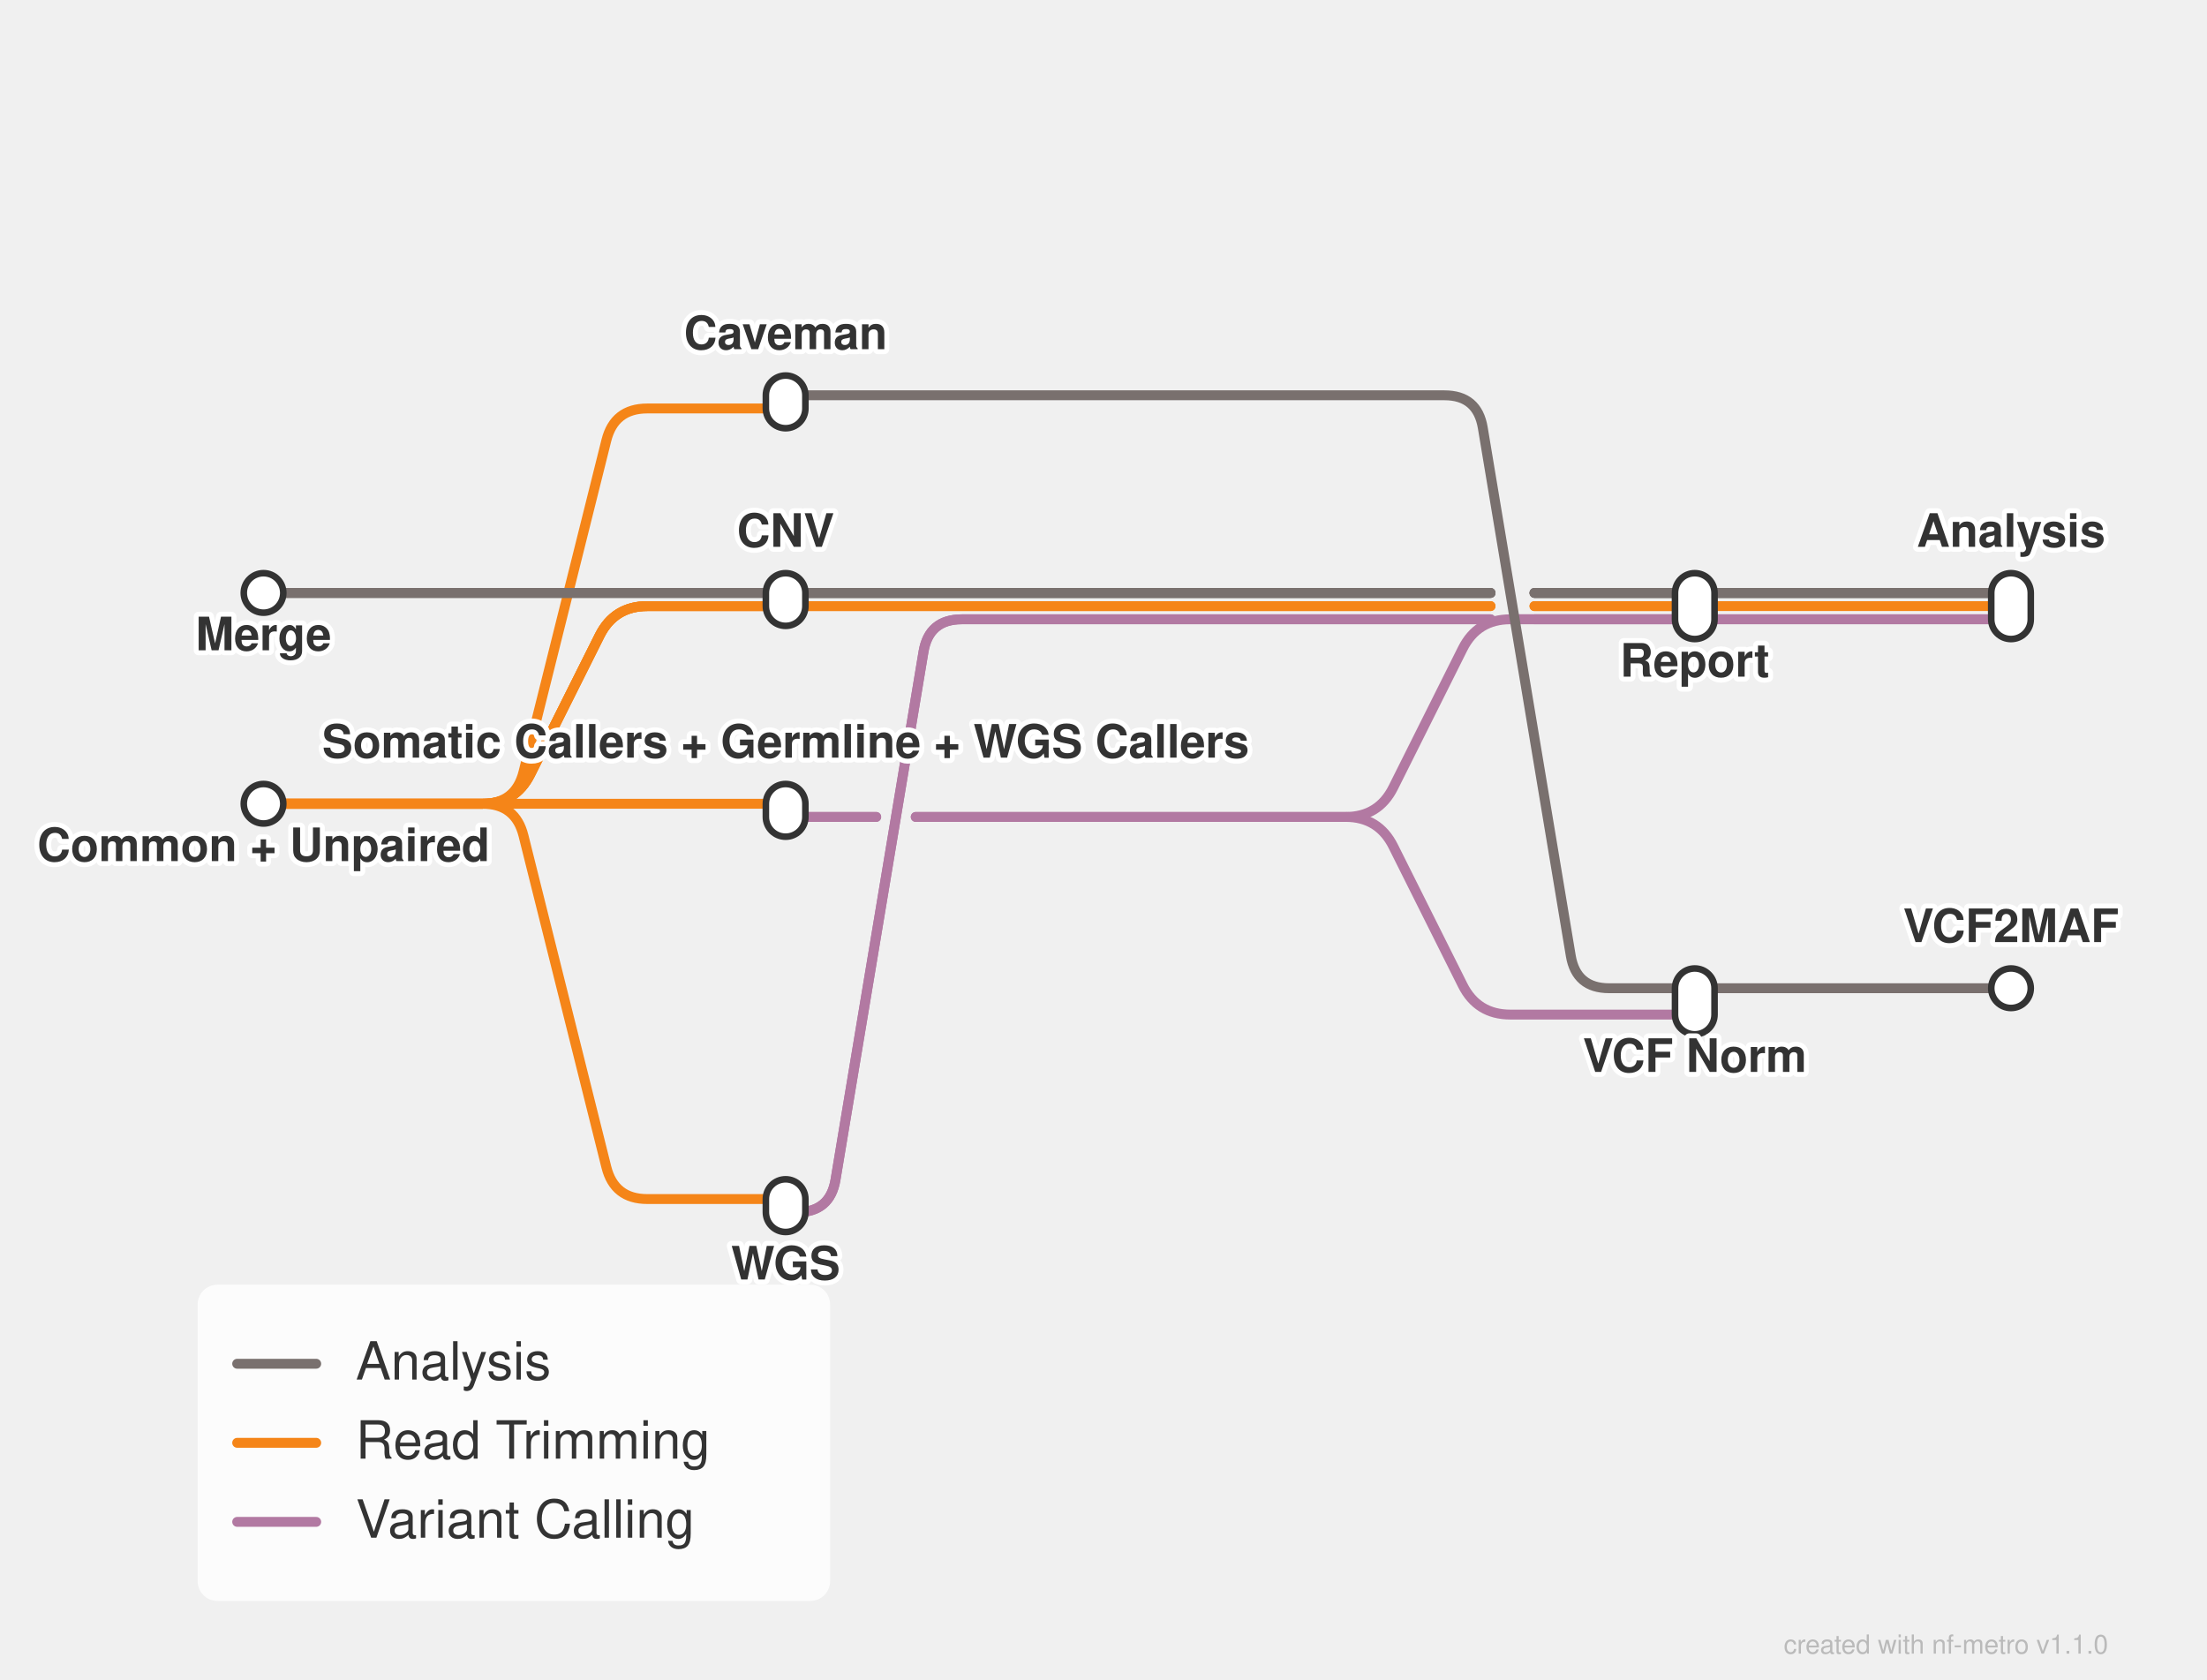
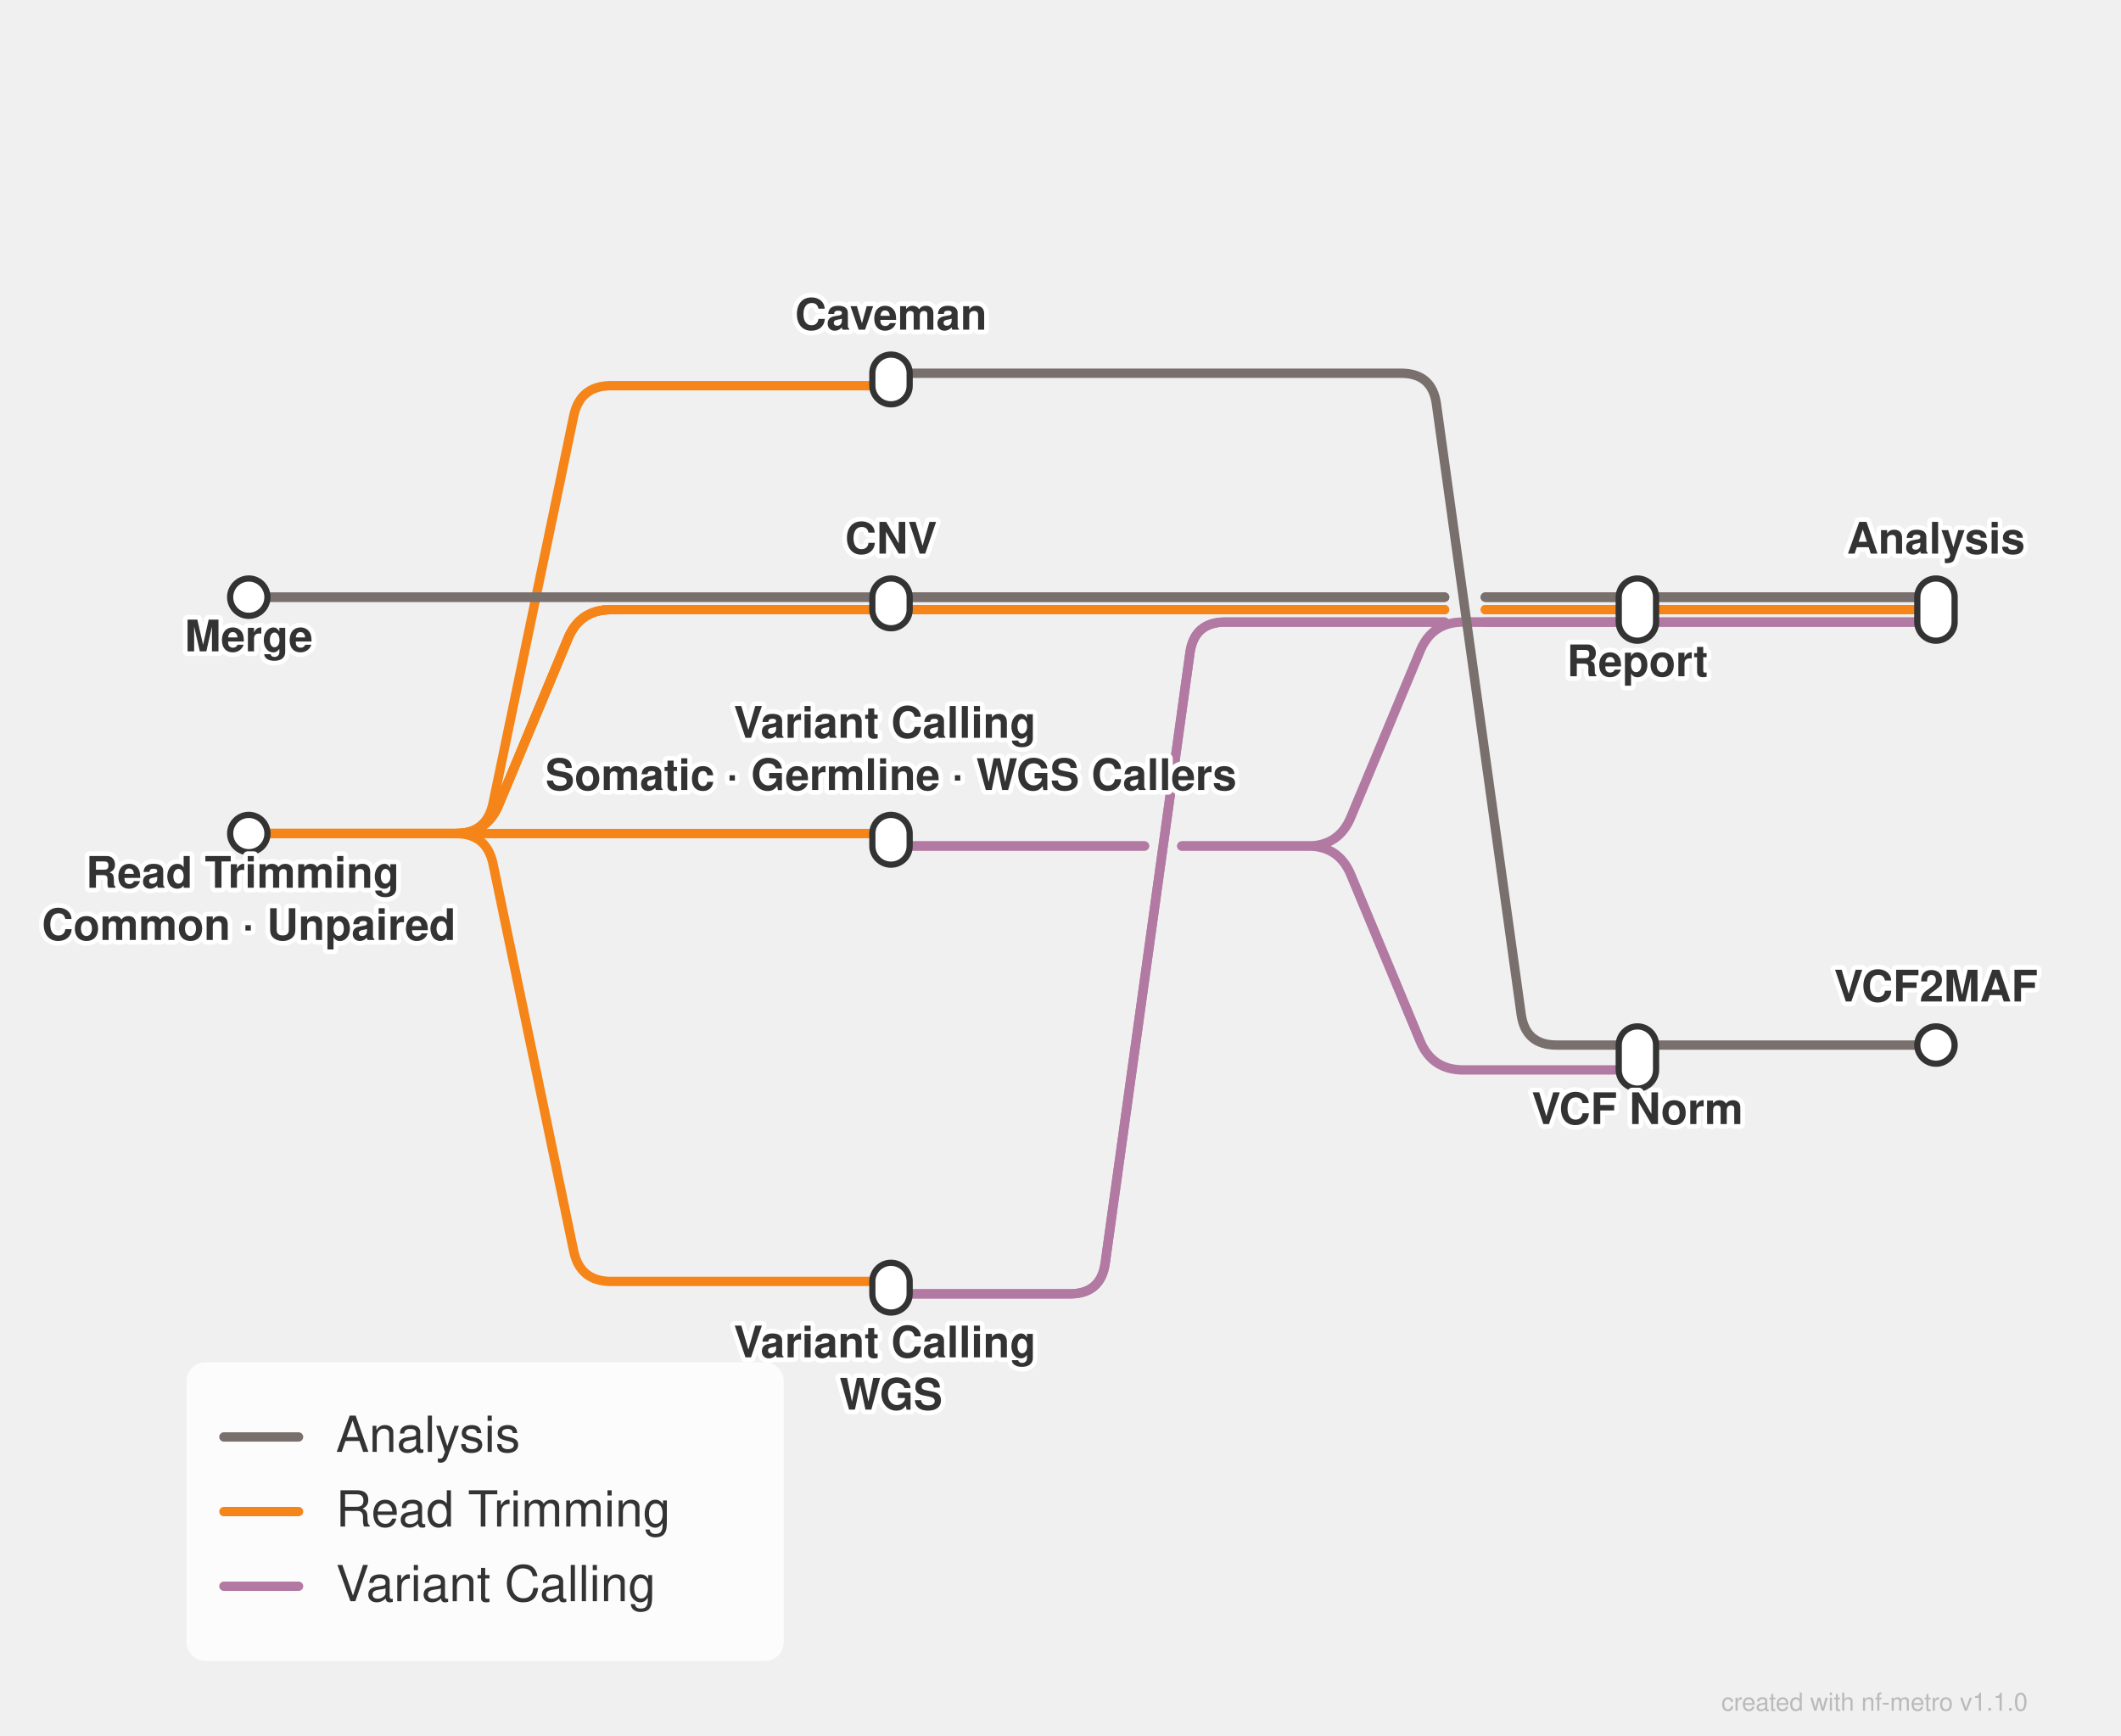
- <svg xmlns="http://www.w3.org/2000/svg" width="670" height="510" viewBox="0 0 670 510">
+ <svg xmlns="http://www.w3.org/2000/svg" width="682" height="558" viewBox="0 0 682 558">
  <defs>
</defs>
  <style>.nf-metro-title { fill: var(--nfm-map-title-color, #111111); }
.nf-metro-station-label { fill: var(--nfm-map-label-color, #333333); }
.nf-metro-section-box { fill: var(--nfm-map-section-fill, #ededed); stroke: var(--nfm-map-section-stroke, #e6e6e6); }
.nf-metro-section-label { fill: var(--nfm-map-section-label-color, #666666); }
.nf-metro-group-label { fill: var(--nfm-map-section-label-color, #666666); }
.nf-metro-group-underline { stroke: var(--nfm-map-section-label-color, #666666); }
.nf-metro-legend-bg { fill: var(--nfm-map-legend-bg, rgba(255, 255, 255, 0.8)); }
.nf-metro-legend-text { fill: var(--nfm-map-legend-text-color, #333333); }
.nf-metro-marker-stroke { stroke: var(--nfm-map-marker-stroke, #333333); }
.nf-metro-label-halo { fill: var(--nfm-map-bg, #ffffff); stroke: var(--nfm-map-bg, #ffffff); }</style>
  <style>@media (prefers-color-scheme: dark) {
    .nf-metro-section-label { fill: #d0d0d0; }
    .nf-metro-section-num-circle { fill: #777777; }
    .nf-metro-title { fill: #ffffff; }
}
</style>
-   <path d="M238.5,248.0 L266.0,248.0 M278.0,248.0 L408.5,248.0 Q418.5,248.0,422.972,256.944 L444.028,299.056 Q448.5,308.0,458.5,308.0 L514.5,308.0" stroke="#B279A2" stroke-width="3.0" fill="none" stroke-linecap="round" stroke-linejoin="round" class="metro-line-variant" data-line-id="variant" />
-   <path d="M238.5,248.0 L266.0,248.0 M278.0,248.0 L408.5,248.0 Q418.5,248.0,422.972,239.056 L444.028,196.944 Q448.5,188.0,458.5,188.0 L460.5,188.0 M465.833,188.0 L610.5,188.0" stroke="#B279A2" stroke-width="3.0" fill="none" stroke-linecap="round" stroke-linejoin="round" class="metro-line-variant" data-line-id="variant" />
-   <path d="M238.5,368.0 L242.0,368.0 Q252.0,368.0,253.644,358.136 L280.356,197.864 Q282.0,188.0,292.0,188.0 L452.5,188.0 M465.833,188.0 L460.5,188.0 M465.833,188.0 L514.5,188.0" stroke="#B279A2" stroke-width="3.0" fill="none" stroke-linecap="round" stroke-linejoin="round" class="metro-line-variant" data-line-id="variant" />
-   <path d="M238.5,368.0 L242.0,368.0 Q252.0,368.0,253.644,358.136 L280.356,197.864 Q282.0,188.0,292.0,188.0 L452.5,188.0 M465.833,188.0 L460.5,188.0 M465.833,188.0 L610.5,188.0" stroke="#B279A2" stroke-width="3.0" fill="none" stroke-linecap="round" stroke-linejoin="round" class="metro-line-variant" data-line-id="variant" />
-   <path d="M80.0,244.0 L146.5,244.0 Q156.5,244.0,160.972,235.056 L182.028,192.944 Q186.5,184.0,196.5,184.0 L452.5,184.0 M465.833,184.0 L514.5,184.0" stroke="#F58518" stroke-width="3.0" fill="none" stroke-linecap="round" stroke-linejoin="round" class="metro-line-trim" data-line-id="trim" />
-   <path d="M80.0,244.0 L238.5,244.0" stroke="#F58518" stroke-width="3.0" stroke-linecap="round" class="metro-line-trim" data-line-id="trim" />
-   <path d="M80.0,244.0 L146.5,244.0 Q156.5,244.0,158.925,234.299 L184.075,133.701 Q186.5,124.0,196.5,124.0 L238.5,124.0" stroke="#F58518" stroke-width="3.0" fill="none" stroke-linecap="round" stroke-linejoin="round" class="metro-line-trim" data-line-id="trim" />
-   <path d="M80.0,244.0 L146.5,244.0 Q156.5,244.0,160.972,235.056 L182.028,192.944 Q186.5,184.0,196.5,184.0 L238.5,184.0" stroke="#F58518" stroke-width="3.0" fill="none" stroke-linecap="round" stroke-linejoin="round" class="metro-line-trim" data-line-id="trim" />
-   <path d="M80.0,244.0 L146.5,244.0 Q156.5,244.0,158.925,253.701 L184.075,354.299 Q186.5,364.0,196.5,364.0 L238.5,364.0" stroke="#F58518" stroke-width="3.0" fill="none" stroke-linecap="round" stroke-linejoin="round" class="metro-line-trim" data-line-id="trim" />
-   <path d="M80.0,244.0 L146.5,244.0 Q156.5,244.0,160.972,235.056 L182.028,192.944 Q186.5,184.0,196.5,184.0 L452.5,184.0 M465.833,184.0 L610.5,184.0" stroke="#F58518" stroke-width="3.0" fill="none" stroke-linecap="round" stroke-linejoin="round" class="metro-line-trim" data-line-id="trim" />
-   <path d="M238.5,120.0 L438.5,120.0 Q448.5,120.0,450.144,129.864 L476.856,290.136 Q478.5,300.0,488.5,300.0 L514.5,300.0" stroke="#79706E" stroke-width="3.0" fill="none" stroke-linecap="round" stroke-linejoin="round" class="metro-line-generic" data-line-id="generic" />
-   <path d="M514.5,300.0 L610.5,300.0" stroke="#79706E" stroke-width="3.0" stroke-linecap="round" class="metro-line-generic" data-line-id="generic" />
-   <path d="M80.0,180.0 L452.5,180.0 M465.833,180.0 L610.5,180.0" stroke="#79706E" stroke-width="3.0" fill="none" stroke-linecap="round" stroke-linejoin="round" class="metro-line-generic" data-line-id="generic" />
-   <path d="M80.0,180.0 L452.5,180.0 M465.833,180.0 L514.5,180.0" stroke="#79706E" stroke-width="3.0" fill="none" stroke-linecap="round" stroke-linejoin="round" class="metro-line-generic" data-line-id="generic" />
-   <path d="M238.5,180.0 L452.5,180.0 M465.833,180.0 L610.5,180.0" stroke="#79706E" stroke-width="3.0" fill="none" stroke-linecap="round" stroke-linejoin="round" class="metro-line-generic" data-line-id="generic" />
-   <path d="M514.5,180.0 L610.5,180.0" stroke="#79706E" stroke-width="3.0" stroke-linecap="round" class="metro-line-generic" data-line-id="generic" />
-   <g class="nf-metro-station-group" data-node-id="s_00_common_70_unpaired" data-node-cx="80.0" data-node-cy="244.0" data-node-r="6.0" data-node-groups="trim" data-node-w="12.0" data-node-h="12.0" data-node-rx="6.0">
-     <rect x="74.0" y="238.0" width="12.0" height="12.0" rx="6.0" ry="6.0" fill="#ffffff" stroke="#333333" stroke-width="2.0" class="nf-metro-station" data-station-id="s_00_common_70_unpaired" data-station-lines="trim" data-station-label="Common + Unpaired" />
+   <path d="M286.5,272.0 L368.0,272.0 M380.0,272.0 L420.5,272.0 Q430.5,272.0,434.346,281.231 L456.654,334.769 Q460.5,344.0,470.5,344.0 L526.5,344.0" stroke="#B279A2" stroke-width="3.0" fill="none" stroke-linecap="round" stroke-linejoin="round" class="metro-line-variant" data-line-id="variant" />
+   <path d="M286.5,272.0 L368.0,272.0 M380.0,272.0 L420.5,272.0 Q430.5,272.0,434.346,262.769 L456.654,209.231 Q460.5,200.0,470.5,200.0 L472.5,200.0 M477.611,200.0 L622.5,200.0" stroke="#B279A2" stroke-width="3.0" fill="none" stroke-linecap="round" stroke-linejoin="round" class="metro-line-variant" data-line-id="variant" />
+   <path d="M286.5,416.0 L344.0,416.0 Q354.0,416.0,355.376,406.095 L382.624,209.905 Q384.0,200.0,394.0,200.0 L464.5,200.0 M477.611,200.0 L472.5,200.0 M477.611,200.0 L526.5,200.0" stroke="#B279A2" stroke-width="3.0" fill="none" stroke-linecap="round" stroke-linejoin="round" class="metro-line-variant" data-line-id="variant" />
+   <path d="M286.5,416.0 L344.0,416.0 Q354.0,416.0,355.376,406.095 L382.624,209.905 Q384.0,200.0,394.0,200.0 L464.5,200.0 M477.611,200.0 L472.5,200.0 M477.611,200.0 L622.5,200.0" stroke="#B279A2" stroke-width="3.0" fill="none" stroke-linecap="round" stroke-linejoin="round" class="metro-line-variant" data-line-id="variant" />
+   <path d="M80.0,268.0 L146.5,268.0 Q156.5,268.0,160.346,258.769 L182.654,205.231 Q186.5,196.0,196.5,196.0 L464.5,196.0 M477.611,196.0 L526.5,196.0" stroke="#F58518" stroke-width="3.0" fill="none" stroke-linecap="round" stroke-linejoin="round" class="metro-line-trim" data-line-id="trim" />
+   <path d="M80.0,268.0 L286.5,268.0" stroke="#F58518" stroke-width="3.0" stroke-linecap="round" class="metro-line-trim" data-line-id="trim" />
+   <path d="M80.0,268.0 L146.5,268.0 Q156.5,268.0,158.54,258.21 L184.46,133.79 Q186.5,124.0,196.5,124.0 L286.5,124.0" stroke="#F58518" stroke-width="3.0" fill="none" stroke-linecap="round" stroke-linejoin="round" class="metro-line-trim" data-line-id="trim" />
+   <path d="M80.0,268.0 L146.5,268.0 Q156.5,268.0,160.346,258.769 L182.654,205.231 Q186.5,196.0,196.5,196.0 L286.5,196.0" stroke="#F58518" stroke-width="3.0" fill="none" stroke-linecap="round" stroke-linejoin="round" class="metro-line-trim" data-line-id="trim" />
+   <path d="M80.0,268.0 L146.5,268.0 Q156.5,268.0,158.54,277.79 L184.46,402.21 Q186.5,412.0,196.5,412.0 L286.5,412.0" stroke="#F58518" stroke-width="3.0" fill="none" stroke-linecap="round" stroke-linejoin="round" class="metro-line-trim" data-line-id="trim" />
+   <path d="M80.0,268.0 L146.5,268.0 Q156.5,268.0,160.346,258.769 L182.654,205.231 Q186.5,196.0,196.5,196.0 L464.5,196.0 M477.611,196.0 L622.5,196.0" stroke="#F58518" stroke-width="3.0" fill="none" stroke-linecap="round" stroke-linejoin="round" class="metro-line-trim" data-line-id="trim" />
+   <path d="M286.5,120.0 L450.5,120.0 Q460.5,120.0,461.876,129.905 L489.124,326.095 Q490.5,336.0,500.5,336.0 L526.5,336.0" stroke="#79706E" stroke-width="3.0" fill="none" stroke-linecap="round" stroke-linejoin="round" class="metro-line-generic" data-line-id="generic" />
+   <path d="M526.5,336.0 L622.5,336.0" stroke="#79706E" stroke-width="3.0" stroke-linecap="round" class="metro-line-generic" data-line-id="generic" />
+   <path d="M80.0,192.0 L464.5,192.0 M477.611,192.0 L622.5,192.0" stroke="#79706E" stroke-width="3.0" fill="none" stroke-linecap="round" stroke-linejoin="round" class="metro-line-generic" data-line-id="generic" />
+   <path d="M80.0,192.0 L464.5,192.0 M477.611,192.0 L526.5,192.0" stroke="#79706E" stroke-width="3.0" fill="none" stroke-linecap="round" stroke-linejoin="round" class="metro-line-generic" data-line-id="generic" />
+   <path d="M286.5,192.0 L464.5,192.0 M477.611,192.0 L622.5,192.0" stroke="#79706E" stroke-width="3.0" fill="none" stroke-linecap="round" stroke-linejoin="round" class="metro-line-generic" data-line-id="generic" />
+   <path d="M526.5,192.0 L622.5,192.0" stroke="#79706E" stroke-width="3.0" stroke-linecap="round" class="metro-line-generic" data-line-id="generic" />
+   <g class="nf-metro-station-group" data-node-id="s_00_common_70_unpaired" data-node-cx="80.0" data-node-cy="268.0" data-node-r="6.0" data-node-groups="trim" data-node-w="12.0" data-node-h="12.0" data-node-rx="6.0">
+     <rect x="74.0" y="262.0" width="12.0" height="12.0" rx="6.0" ry="6.0" fill="#ffffff" stroke="#333333" stroke-width="2.0" class="nf-metro-station" data-station-id="s_00_common_70_unpaired" data-station-lines="trim" data-station-label="Read Trimming Common · Unpaired" />
  </g>
-   <g class="nf-metro-station-group" data-node-id="s_10_somatic_callers_20_germline_91_wgs_callers" data-node-cx="238.5" data-node-cy="246.0" data-node-r="6.0" data-node-groups="trim,variant" data-node-w="12.0" data-node-h="16.0" data-node-rx="6.0">
-     <rect x="232.5" y="238.0" width="12.0" height="16.0" rx="6.0" ry="6.0" fill="#ffffff" stroke="#333333" stroke-width="2.0" class="nf-metro-station" data-station-id="s_10_somatic_callers_20_germline_91_wgs_callers" data-station-lines="trim,variant" data-station-label="Somatic Callers + Germline + WGS Callers" />
+   <g class="nf-metro-station-group" data-node-id="s_10_somatic_callers_20_germline_91_wgs_callers" data-node-cx="286.5" data-node-cy="270.0" data-node-r="6.0" data-node-groups="trim,variant" data-node-w="12.0" data-node-h="16.0" data-node-rx="6.0">
+     <rect x="280.5" y="262.0" width="12.0" height="16.0" rx="6.0" ry="6.0" fill="#ffffff" stroke="#333333" stroke-width="2.0" class="nf-metro-station" data-station-id="s_10_somatic_callers_20_germline_91_wgs_callers" data-station-lines="trim,variant" data-station-label="Variant Calling Somatic · Germline · WGS Callers" />
  </g>
-   <g class="nf-metro-station-group" data-node-id="s_21_caveman" data-node-cx="238.5" data-node-cy="122.0" data-node-r="6.0" data-node-groups="generic,trim" data-node-w="12.0" data-node-h="16.0" data-node-rx="6.0">
-     <rect x="232.5" y="114.0" width="12.0" height="16.0" rx="6.0" ry="6.0" fill="#ffffff" stroke="#333333" stroke-width="2.0" class="nf-metro-station" data-station-id="s_21_caveman" data-station-lines="generic,trim" data-station-label="Caveman" />
+   <g class="nf-metro-station-group" data-node-id="s_21_caveman" data-node-cx="286.5" data-node-cy="122.0" data-node-r="6.0" data-node-groups="generic,trim" data-node-w="12.0" data-node-h="16.0" data-node-rx="6.0">
+     <rect x="280.5" y="114.0" width="12.0" height="16.0" rx="6.0" ry="6.0" fill="#ffffff" stroke="#333333" stroke-width="2.0" class="nf-metro-station" data-station-id="s_21_caveman" data-station-lines="generic,trim" data-station-label="Caveman" />
  </g>
-   <g class="nf-metro-station-group" data-node-id="s_30_vcf_norm" data-node-cx="514.5" data-node-cy="304.0" data-node-r="6.0" data-node-groups="generic,variant" data-node-w="12.0" data-node-h="20.0" data-node-rx="6.0">
-     <rect x="508.5" y="294.0" width="12.0" height="20.0" rx="6.0" ry="6.0" fill="#ffffff" stroke="#333333" stroke-width="2.0" class="nf-metro-station" data-station-id="s_30_vcf_norm" data-station-lines="generic,variant" data-station-label="VCF Norm" />
+   <g class="nf-metro-station-group" data-node-id="s_30_vcf_norm" data-node-cx="526.5" data-node-cy="340.0" data-node-r="6.0" data-node-groups="generic,variant" data-node-w="12.0" data-node-h="20.0" data-node-rx="6.0">
+     <rect x="520.5" y="330.0" width="12.0" height="20.0" rx="6.0" ry="6.0" fill="#ffffff" stroke="#333333" stroke-width="2.0" class="nf-metro-station" data-station-id="s_30_vcf_norm" data-station-lines="generic,variant" data-station-label="VCF Norm" />
  </g>
-   <g class="nf-metro-station-group" data-node-id="s_40_vcf2maf" data-node-cx="610.5" data-node-cy="300.0" data-node-r="6.0" data-node-groups="generic" data-node-w="12.0" data-node-h="12.0" data-node-rx="6.0">
-     <rect x="604.5" y="294.0" width="12.0" height="12.0" rx="6.0" ry="6.0" fill="#ffffff" stroke="#333333" stroke-width="2.0" class="nf-metro-station" data-station-id="s_40_vcf2maf" data-station-lines="generic" data-station-label="VCF2MAF" />
+   <g class="nf-metro-station-group" data-node-id="s_40_vcf2maf" data-node-cx="622.5" data-node-cy="336.0" data-node-r="6.0" data-node-groups="generic" data-node-w="12.0" data-node-h="12.0" data-node-rx="6.0">
+     <rect x="616.5" y="330.0" width="12.0" height="12.0" rx="6.0" ry="6.0" fill="#ffffff" stroke="#333333" stroke-width="2.0" class="nf-metro-station" data-station-id="s_40_vcf2maf" data-station-lines="generic" data-station-label="VCF2MAF" />
  </g>
-   <g class="nf-metro-station-group" data-node-id="s_50_merge" data-node-cx="80.0" data-node-cy="180.0" data-node-r="6.0" data-node-groups="generic" data-node-w="12.0" data-node-h="12.0" data-node-rx="6.0">
-     <rect x="74.0" y="174.0" width="12.0" height="12.0" rx="6.0" ry="6.0" fill="#ffffff" stroke="#333333" stroke-width="2.0" class="nf-metro-station" data-station-id="s_50_merge" data-station-lines="generic" data-station-label="Merge" />
+   <g class="nf-metro-station-group" data-node-id="s_50_merge" data-node-cx="80.0" data-node-cy="192.0" data-node-r="6.0" data-node-groups="generic" data-node-w="12.0" data-node-h="12.0" data-node-rx="6.0">
+     <rect x="74.0" y="186.0" width="12.0" height="12.0" rx="6.0" ry="6.0" fill="#ffffff" stroke="#333333" stroke-width="2.0" class="nf-metro-station" data-station-id="s_50_merge" data-station-lines="generic" data-station-label="Merge" />
  </g>
-   <g class="nf-metro-station-group" data-node-id="s_80_cnv" data-node-cx="238.5" data-node-cy="182.0" data-node-r="6.0" data-node-groups="generic,trim" data-node-w="12.0" data-node-h="16.0" data-node-rx="6.0">
-     <rect x="232.5" y="174.0" width="12.0" height="16.0" rx="6.0" ry="6.0" fill="#ffffff" stroke="#333333" stroke-width="2.0" class="nf-metro-station" data-station-id="s_80_cnv" data-station-lines="generic,trim" data-station-label="CNV" />
+   <g class="nf-metro-station-group" data-node-id="s_80_cnv" data-node-cx="286.5" data-node-cy="194.0" data-node-r="6.0" data-node-groups="generic,trim" data-node-w="12.0" data-node-h="16.0" data-node-rx="6.0">
+     <rect x="280.5" y="186.0" width="12.0" height="16.0" rx="6.0" ry="6.0" fill="#ffffff" stroke="#333333" stroke-width="2.0" class="nf-metro-station" data-station-id="s_80_cnv" data-station-lines="generic,trim" data-station-label="CNV" />
  </g>
-   <g class="nf-metro-station-group" data-node-id="s_90_wgs" data-node-cx="238.5" data-node-cy="366.0" data-node-r="6.0" data-node-groups="trim,variant" data-node-w="12.0" data-node-h="16.0" data-node-rx="6.0">
-     <rect x="232.5" y="358.0" width="12.0" height="16.0" rx="6.0" ry="6.0" fill="#ffffff" stroke="#333333" stroke-width="2.0" class="nf-metro-station" data-station-id="s_90_wgs" data-station-lines="trim,variant" data-station-label="WGS" />
+   <g class="nf-metro-station-group" data-node-id="s_90_wgs" data-node-cx="286.5" data-node-cy="414.0" data-node-r="6.0" data-node-groups="trim,variant" data-node-w="12.0" data-node-h="16.0" data-node-rx="6.0">
+     <rect x="280.5" y="406.0" width="12.0" height="16.0" rx="6.0" ry="6.0" fill="#ffffff" stroke="#333333" stroke-width="2.0" class="nf-metro-station" data-station-id="s_90_wgs" data-station-lines="trim,variant" data-station-label="Variant Calling WGS" />
  </g>
-   <g class="nf-metro-station-group" data-node-id="s_60_report" data-node-cx="514.5" data-node-cy="184.0" data-node-r="6.0" data-node-groups="generic,trim,variant" data-node-w="12.0" data-node-h="20.0" data-node-rx="6.0">
-     <rect x="508.5" y="174.0" width="12.0" height="20.0" rx="6.0" ry="6.0" fill="#ffffff" stroke="#333333" stroke-width="2.0" class="nf-metro-station" data-station-id="s_60_report" data-station-lines="generic,trim,variant" data-station-label="Report" />
+   <g class="nf-metro-station-group" data-node-id="s_60_report" data-node-cx="526.5" data-node-cy="196.0" data-node-r="6.0" data-node-groups="generic,trim,variant" data-node-w="12.0" data-node-h="20.0" data-node-rx="6.0">
+     <rect x="520.5" y="186.0" width="12.0" height="20.0" rx="6.0" ry="6.0" fill="#ffffff" stroke="#333333" stroke-width="2.0" class="nf-metro-station" data-station-id="s_60_report" data-station-lines="generic,trim,variant" data-station-label="Report" />
  </g>
-   <g class="nf-metro-station-group" data-node-id="generic" data-node-cx="610.5" data-node-cy="184.0" data-node-r="6.0" data-node-groups="generic,trim,variant" data-node-w="12.0" data-node-h="20.0" data-node-rx="6.0">
-     <rect x="604.5" y="174.0" width="12.0" height="20.0" rx="6.0" ry="6.0" fill="#ffffff" stroke="#333333" stroke-width="2.0" class="nf-metro-station" data-station-id="generic" data-station-lines="generic,trim,variant" data-station-label="Analysis" />
+   <g class="nf-metro-station-group" data-node-id="generic" data-node-cx="622.5" data-node-cy="196.0" data-node-r="6.0" data-node-groups="generic,trim,variant" data-node-w="12.0" data-node-h="20.0" data-node-rx="6.0">
+     <rect x="616.5" y="186.0" width="12.0" height="20.0" rx="6.0" ry="6.0" fill="#ffffff" stroke="#333333" stroke-width="2.0" class="nf-metro-station" data-station-id="generic" data-station-lines="generic,trim,variant" data-station-label="Analysis" />
  </g>
-   <text x="80.0" y="191.0" font-size="14.0" fill="#ffffff" stroke="#ffffff" stroke-width="3.0" stroke-linejoin="round" font-family="'Helvetica Neue', Helvetica, Arial, sans-serif" font-weight="bold" aria-hidden="true" class="nf-metro-label-halo" text-anchor="middle" dominant-baseline="hanging">Merge</text>
-   <text x="80.0" y="191.0" font-size="14.0" fill="#333333" font-family="'Helvetica Neue', Helvetica, Arial, sans-serif" font-weight="bold" text-anchor="middle" dominant-baseline="hanging" data-station-id="s_50_merge" class="nf-metro-station-label">Merge</text>
-   <text x="80.0" y="255.0" font-size="14.0" fill="#ffffff" stroke="#ffffff" stroke-width="3.0" stroke-linejoin="round" font-family="'Helvetica Neue', Helvetica, Arial, sans-serif" font-weight="bold" aria-hidden="true" class="nf-metro-label-halo" text-anchor="middle" dominant-baseline="hanging">Common + Unpaired</text>
-   <text x="80.0" y="255.0" font-size="14.0" fill="#333333" font-family="'Helvetica Neue', Helvetica, Arial, sans-serif" font-weight="bold" text-anchor="middle" dominant-baseline="hanging" data-station-id="s_00_common_70_unpaired" class="nf-metro-station-label">Common + Unpaired</text>
-   <text x="238.5" y="106.0" font-size="14.0" fill="#ffffff" stroke="#ffffff" stroke-width="3.0" stroke-linejoin="round" font-family="'Helvetica Neue', Helvetica, Arial, sans-serif" font-weight="bold" aria-hidden="true" class="nf-metro-label-halo" text-anchor="middle" dominant-baseline="auto">Caveman</text>
-   <text x="238.5" y="106.0" font-size="14.0" fill="#333333" font-family="'Helvetica Neue', Helvetica, Arial, sans-serif" font-weight="bold" text-anchor="middle" dominant-baseline="auto" data-station-id="s_21_caveman" class="nf-metro-station-label">Caveman</text>
-   <text x="238.5" y="166.0" font-size="14.0" fill="#ffffff" stroke="#ffffff" stroke-width="3.0" stroke-linejoin="round" font-family="'Helvetica Neue', Helvetica, Arial, sans-serif" font-weight="bold" aria-hidden="true" class="nf-metro-label-halo" text-anchor="middle" dominant-baseline="auto">CNV</text>
-   <text x="238.5" y="166.0" font-size="14.0" fill="#333333" font-family="'Helvetica Neue', Helvetica, Arial, sans-serif" font-weight="bold" text-anchor="middle" dominant-baseline="auto" data-station-id="s_80_cnv" class="nf-metro-station-label">CNV</text>
-   <text x="238.5" y="230.0" font-size="14.0" fill="#ffffff" stroke="#ffffff" stroke-width="3.0" stroke-linejoin="round" font-family="'Helvetica Neue', Helvetica, Arial, sans-serif" font-weight="bold" aria-hidden="true" class="nf-metro-label-halo" text-anchor="middle" dominant-baseline="auto">Somatic Callers + Germline + WGS Callers</text>
-   <text x="238.5" y="230.0" font-size="14.0" fill="#333333" font-family="'Helvetica Neue', Helvetica, Arial, sans-serif" font-weight="bold" text-anchor="middle" dominant-baseline="auto" data-station-id="s_10_somatic_callers_20_germline_91_wgs_callers" class="nf-metro-station-label">Somatic Callers + Germline + WGS Callers</text>
-   <text x="238.5" y="382.0" font-size="14.0" fill="#ffffff" stroke="#ffffff" stroke-width="3.0" stroke-linejoin="round" font-family="'Helvetica Neue', Helvetica, Arial, sans-serif" font-weight="bold" aria-hidden="true" class="nf-metro-label-halo" text-anchor="middle" dominant-baseline="hanging">WGS</text>
-   <text x="238.5" y="382.0" font-size="14.0" fill="#333333" font-family="'Helvetica Neue', Helvetica, Arial, sans-serif" font-weight="bold" text-anchor="middle" dominant-baseline="hanging" data-station-id="s_90_wgs" class="nf-metro-station-label">WGS</text>
-   <text x="514.5" y="199.0" font-size="14.0" fill="#ffffff" stroke="#ffffff" stroke-width="3.0" stroke-linejoin="round" font-family="'Helvetica Neue', Helvetica, Arial, sans-serif" font-weight="bold" aria-hidden="true" class="nf-metro-label-halo" text-anchor="middle" dominant-baseline="hanging">Report</text>
-   <text x="514.5" y="199.0" font-size="14.0" fill="#333333" font-family="'Helvetica Neue', Helvetica, Arial, sans-serif" font-weight="bold" text-anchor="middle" dominant-baseline="hanging" data-station-id="s_60_report" class="nf-metro-station-label">Report</text>
-   <text x="514.5" y="319.0" font-size="14.0" fill="#ffffff" stroke="#ffffff" stroke-width="3.0" stroke-linejoin="round" font-family="'Helvetica Neue', Helvetica, Arial, sans-serif" font-weight="bold" aria-hidden="true" class="nf-metro-label-halo" text-anchor="middle" dominant-baseline="hanging">VCF Norm</text>
-   <text x="514.5" y="319.0" font-size="14.0" fill="#333333" font-family="'Helvetica Neue', Helvetica, Arial, sans-serif" font-weight="bold" text-anchor="middle" dominant-baseline="hanging" data-station-id="s_30_vcf_norm" class="nf-metro-station-label">VCF Norm</text>
-   <text x="610.5" y="166.0" font-size="14.0" fill="#ffffff" stroke="#ffffff" stroke-width="3.0" stroke-linejoin="round" font-family="'Helvetica Neue', Helvetica, Arial, sans-serif" font-weight="bold" aria-hidden="true" class="nf-metro-label-halo" text-anchor="middle" dominant-baseline="auto">Analysis</text>
-   <text x="610.5" y="166.0" font-size="14.0" fill="#333333" font-family="'Helvetica Neue', Helvetica, Arial, sans-serif" font-weight="bold" text-anchor="middle" dominant-baseline="auto" data-station-id="generic" class="nf-metro-station-label">Analysis</text>
-   <text x="610.5" y="286.0" font-size="14.0" fill="#ffffff" stroke="#ffffff" stroke-width="3.0" stroke-linejoin="round" font-family="'Helvetica Neue', Helvetica, Arial, sans-serif" font-weight="bold" aria-hidden="true" class="nf-metro-label-halo" text-anchor="middle" dominant-baseline="auto">VCF2MAF</text>
-   <text x="610.5" y="286.0" font-size="14.0" fill="#333333" font-family="'Helvetica Neue', Helvetica, Arial, sans-serif" font-weight="bold" text-anchor="middle" dominant-baseline="auto" data-station-id="s_40_vcf2maf" class="nf-metro-station-label">VCF2MAF</text>
-   <rect x="60.0" y="390.0" width="192.0" height="96.0" rx="6" ry="6" fill="rgba(255, 255, 255, 0.8)" class="nf-metro-legend-bg" />
-   <path d="M72.0,414.0 L96.0,414.0" stroke="#79706E" stroke-width="3.0" stroke-linecap="round" />
-   <text x="108.0" y="414.0" font-size="16.0" fill="#333333" font-family="'Helvetica Neue', Helvetica, Arial, sans-serif" dy="0.3em" class="nf-metro-legend-text">Analysis</text>
-   <path d="M72.0,438.0 L96.0,438.0" stroke="#F58518" stroke-width="3.0" stroke-linecap="round" />
-   <text x="108.0" y="438.0" font-size="16.0" fill="#333333" font-family="'Helvetica Neue', Helvetica, Arial, sans-serif" dy="0.3em" class="nf-metro-legend-text">Read Trimming</text>
-   <path d="M72.0,462.0 L96.0,462.0" stroke="#B279A2" stroke-width="3.0" stroke-linecap="round" />
-   <text x="108.0" y="462.0" font-size="16.0" fill="#333333" font-family="'Helvetica Neue', Helvetica, Arial, sans-serif" dy="0.3em" class="nf-metro-legend-text">Variant Calling</text>
-   <text x="640.0" y="502.0" font-size="8" fill="rgba(150, 150, 150, 0.6)" font-family="'Helvetica Neue', Helvetica, Arial, sans-serif" text-anchor="end">created with nf-metro v1.1.0</text>
+   <text x="80.0" y="203.0" font-size="14.0" fill="#ffffff" stroke="#ffffff" stroke-width="3.0" stroke-linejoin="round" font-family="'Helvetica Neue', Helvetica, Arial, sans-serif" font-weight="bold" aria-hidden="true" class="nf-metro-label-halo" text-anchor="middle" dominant-baseline="hanging">Merge</text>
+   <text x="80.0" y="203.0" font-size="14.0" fill="#333333" font-family="'Helvetica Neue', Helvetica, Arial, sans-serif" font-weight="bold" text-anchor="middle" dominant-baseline="hanging" data-station-id="s_50_merge" class="nf-metro-station-label">Merge</text>
+   <text x="80.0" y="279.0" font-size="14.0" fill="#ffffff" stroke="#ffffff" stroke-width="3.0" stroke-linejoin="round" font-family="'Helvetica Neue', Helvetica, Arial, sans-serif" font-weight="bold" aria-hidden="true" class="nf-metro-label-halo" text-anchor="middle" dominant-baseline="hanging">
+     <tspan x="80.0" dy="0em">Read Trimming</tspan>
+     <tspan x="80.0" dy="1.2em">Common · Unpaired</tspan>
+   </text>
+   <text x="80.0" y="279.0" font-size="14.0" fill="#333333" font-family="'Helvetica Neue', Helvetica, Arial, sans-serif" font-weight="bold" text-anchor="middle" dominant-baseline="hanging" data-station-id="s_00_common_70_unpaired" class="nf-metro-station-label">
+     <tspan x="80.0" dy="0em">Read Trimming</tspan>
+     <tspan x="80.0" dy="1.2em">Common · Unpaired</tspan>
+   </text>
+   <text x="286.5" y="106.0" font-size="14.0" fill="#ffffff" stroke="#ffffff" stroke-width="3.0" stroke-linejoin="round" font-family="'Helvetica Neue', Helvetica, Arial, sans-serif" font-weight="bold" aria-hidden="true" class="nf-metro-label-halo" text-anchor="middle" dominant-baseline="auto">Caveman</text>
+   <text x="286.5" y="106.0" font-size="14.0" fill="#333333" font-family="'Helvetica Neue', Helvetica, Arial, sans-serif" font-weight="bold" text-anchor="middle" dominant-baseline="auto" data-station-id="s_21_caveman" class="nf-metro-station-label">Caveman</text>
+   <text x="286.5" y="178.0" font-size="14.0" fill="#ffffff" stroke="#ffffff" stroke-width="3.0" stroke-linejoin="round" font-family="'Helvetica Neue', Helvetica, Arial, sans-serif" font-weight="bold" aria-hidden="true" class="nf-metro-label-halo" text-anchor="middle" dominant-baseline="auto">CNV</text>
+   <text x="286.5" y="178.0" font-size="14.0" fill="#333333" font-family="'Helvetica Neue', Helvetica, Arial, sans-serif" font-weight="bold" text-anchor="middle" dominant-baseline="auto" data-station-id="s_80_cnv" class="nf-metro-station-label">CNV</text>
+   <text x="286.5" y="237.2" font-size="14.0" fill="#ffffff" stroke="#ffffff" stroke-width="3.0" stroke-linejoin="round" font-family="'Helvetica Neue', Helvetica, Arial, sans-serif" font-weight="bold" aria-hidden="true" class="nf-metro-label-halo" text-anchor="middle" dominant-baseline="auto">
+     <tspan x="286.5" dy="0em">Variant Calling</tspan>
+     <tspan x="286.5" dy="1.2em">Somatic · Germline · WGS Callers</tspan>
+   </text>
+   <text x="286.5" y="237.2" font-size="14.0" fill="#333333" font-family="'Helvetica Neue', Helvetica, Arial, sans-serif" font-weight="bold" text-anchor="middle" dominant-baseline="auto" data-station-id="s_10_somatic_callers_20_germline_91_wgs_callers" class="nf-metro-station-label">
+     <tspan x="286.5" dy="0em">Variant Calling</tspan>
+     <tspan x="286.5" dy="1.2em">Somatic · Germline · WGS Callers</tspan>
+   </text>
+   <text x="286.5" y="430.0" font-size="14.0" fill="#ffffff" stroke="#ffffff" stroke-width="3.0" stroke-linejoin="round" font-family="'Helvetica Neue', Helvetica, Arial, sans-serif" font-weight="bold" aria-hidden="true" class="nf-metro-label-halo" text-anchor="middle" dominant-baseline="hanging">
+     <tspan x="286.5" dy="0em">Variant Calling</tspan>
+     <tspan x="286.5" dy="1.2em">WGS</tspan>
+   </text>
+   <text x="286.5" y="430.0" font-size="14.0" fill="#333333" font-family="'Helvetica Neue', Helvetica, Arial, sans-serif" font-weight="bold" text-anchor="middle" dominant-baseline="hanging" data-station-id="s_90_wgs" class="nf-metro-station-label">
+     <tspan x="286.5" dy="0em">Variant Calling</tspan>
+     <tspan x="286.5" dy="1.2em">WGS</tspan>
+   </text>
+   <text x="526.5" y="211.0" font-size="14.0" fill="#ffffff" stroke="#ffffff" stroke-width="3.0" stroke-linejoin="round" font-family="'Helvetica Neue', Helvetica, Arial, sans-serif" font-weight="bold" aria-hidden="true" class="nf-metro-label-halo" text-anchor="middle" dominant-baseline="hanging">Report</text>
+   <text x="526.5" y="211.0" font-size="14.0" fill="#333333" font-family="'Helvetica Neue', Helvetica, Arial, sans-serif" font-weight="bold" text-anchor="middle" dominant-baseline="hanging" data-station-id="s_60_report" class="nf-metro-station-label">Report</text>
+   <text x="526.5" y="355.0" font-size="14.0" fill="#ffffff" stroke="#ffffff" stroke-width="3.0" stroke-linejoin="round" font-family="'Helvetica Neue', Helvetica, Arial, sans-serif" font-weight="bold" aria-hidden="true" class="nf-metro-label-halo" text-anchor="middle" dominant-baseline="hanging">VCF Norm</text>
+   <text x="526.5" y="355.0" font-size="14.0" fill="#333333" font-family="'Helvetica Neue', Helvetica, Arial, sans-serif" font-weight="bold" text-anchor="middle" dominant-baseline="hanging" data-station-id="s_30_vcf_norm" class="nf-metro-station-label">VCF Norm</text>
+   <text x="622.5" y="178.0" font-size="14.0" fill="#ffffff" stroke="#ffffff" stroke-width="3.0" stroke-linejoin="round" font-family="'Helvetica Neue', Helvetica, Arial, sans-serif" font-weight="bold" aria-hidden="true" class="nf-metro-label-halo" text-anchor="middle" dominant-baseline="auto">Analysis</text>
+   <text x="622.5" y="178.0" font-size="14.0" fill="#333333" font-family="'Helvetica Neue', Helvetica, Arial, sans-serif" font-weight="bold" text-anchor="middle" dominant-baseline="auto" data-station-id="generic" class="nf-metro-station-label">Analysis</text>
+   <text x="622.5" y="322.0" font-size="14.0" fill="#ffffff" stroke="#ffffff" stroke-width="3.0" stroke-linejoin="round" font-family="'Helvetica Neue', Helvetica, Arial, sans-serif" font-weight="bold" aria-hidden="true" class="nf-metro-label-halo" text-anchor="middle" dominant-baseline="auto">VCF2MAF</text>
+   <text x="622.5" y="322.0" font-size="14.0" fill="#333333" font-family="'Helvetica Neue', Helvetica, Arial, sans-serif" font-weight="bold" text-anchor="middle" dominant-baseline="auto" data-station-id="s_40_vcf2maf" class="nf-metro-station-label">VCF2MAF</text>
+   <rect x="60.0" y="438.0" width="192.0" height="96.0" rx="6" ry="6" fill="rgba(255, 255, 255, 0.8)" class="nf-metro-legend-bg" />
+   <path d="M72.0,462.0 L96.0,462.0" stroke="#79706E" stroke-width="3.0" stroke-linecap="round" />
+   <text x="108.0" y="462.0" font-size="16.0" fill="#333333" font-family="'Helvetica Neue', Helvetica, Arial, sans-serif" dy="0.3em" class="nf-metro-legend-text">Analysis</text>
+   <path d="M72.0,486.0 L96.0,486.0" stroke="#F58518" stroke-width="3.0" stroke-linecap="round" />
+   <text x="108.0" y="486.0" font-size="16.0" fill="#333333" font-family="'Helvetica Neue', Helvetica, Arial, sans-serif" dy="0.3em" class="nf-metro-legend-text">Read Trimming</text>
+   <path d="M72.0,510.0 L96.0,510.0" stroke="#B279A2" stroke-width="3.0" stroke-linecap="round" />
+   <text x="108.0" y="510.0" font-size="16.0" fill="#333333" font-family="'Helvetica Neue', Helvetica, Arial, sans-serif" dy="0.3em" class="nf-metro-legend-text">Variant Calling</text>
+   <text x="652.0" y="550.0" font-size="8" fill="rgba(150, 150, 150, 0.6)" font-family="'Helvetica Neue', Helvetica, Arial, sans-serif" text-anchor="end">created with nf-metro v1.1.0</text>
</svg>
